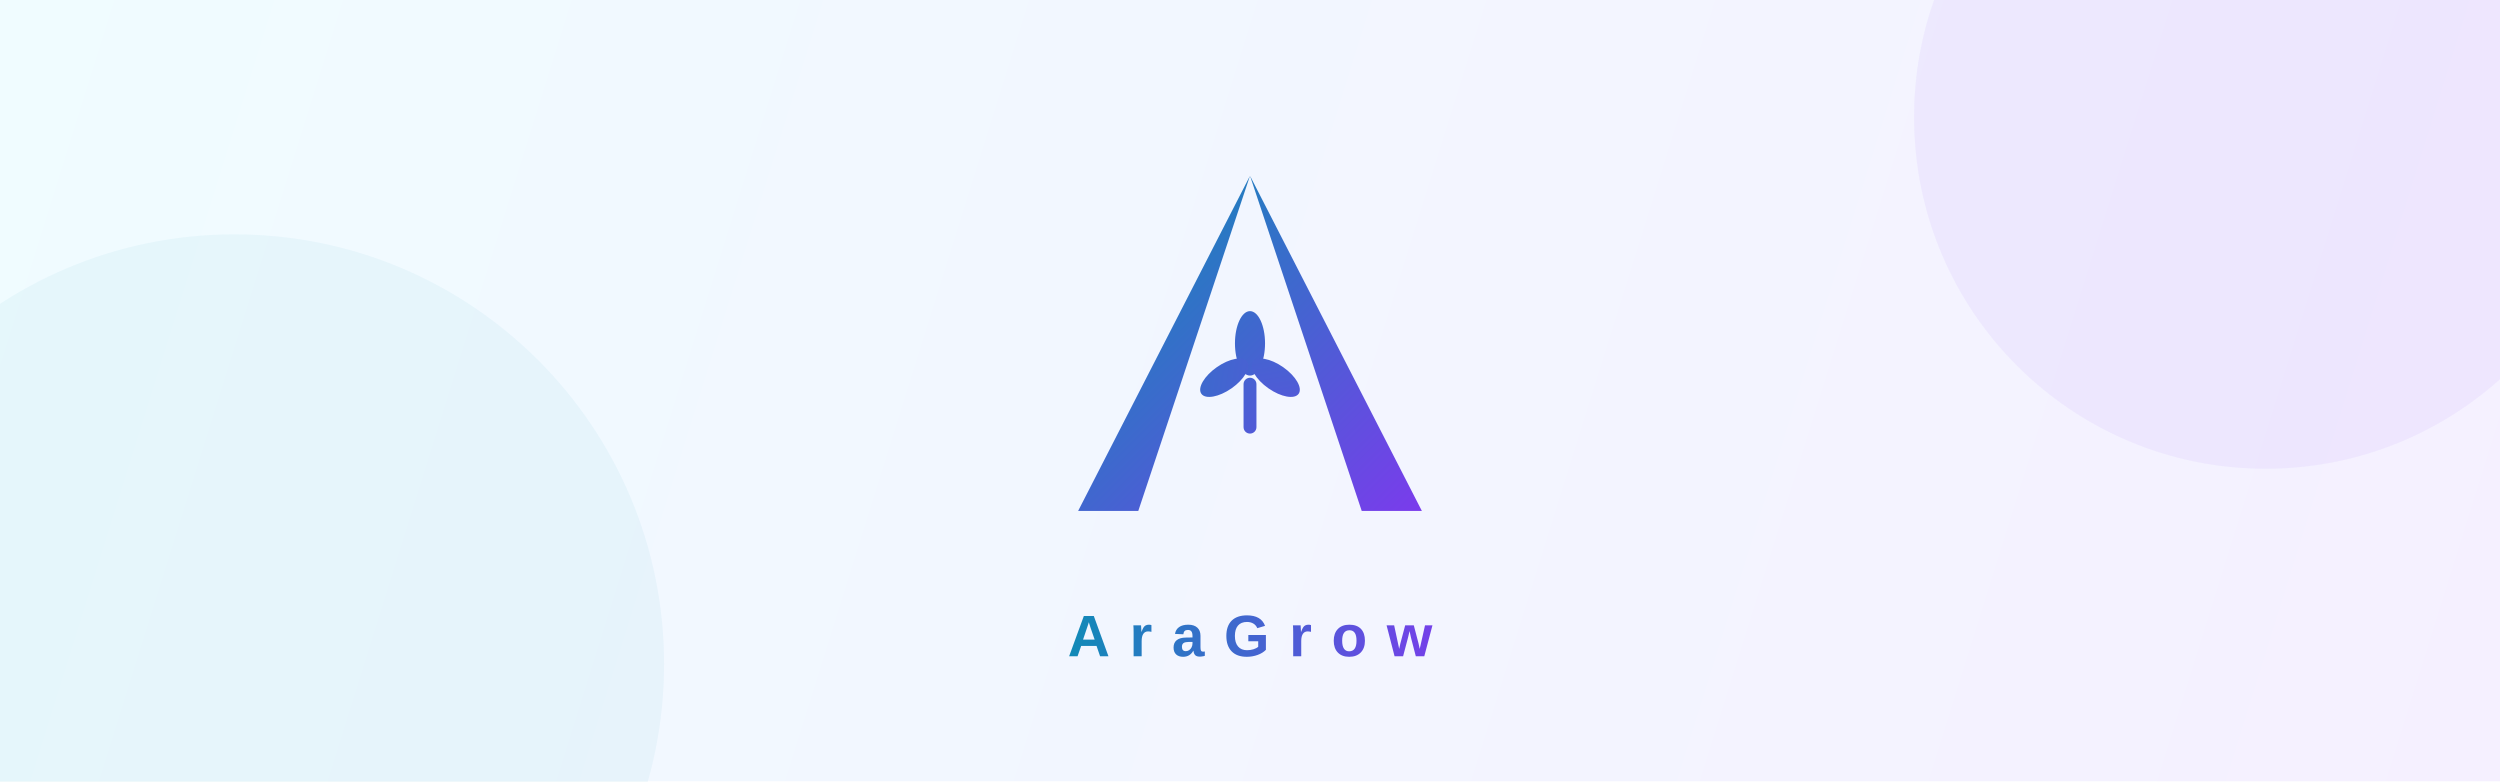
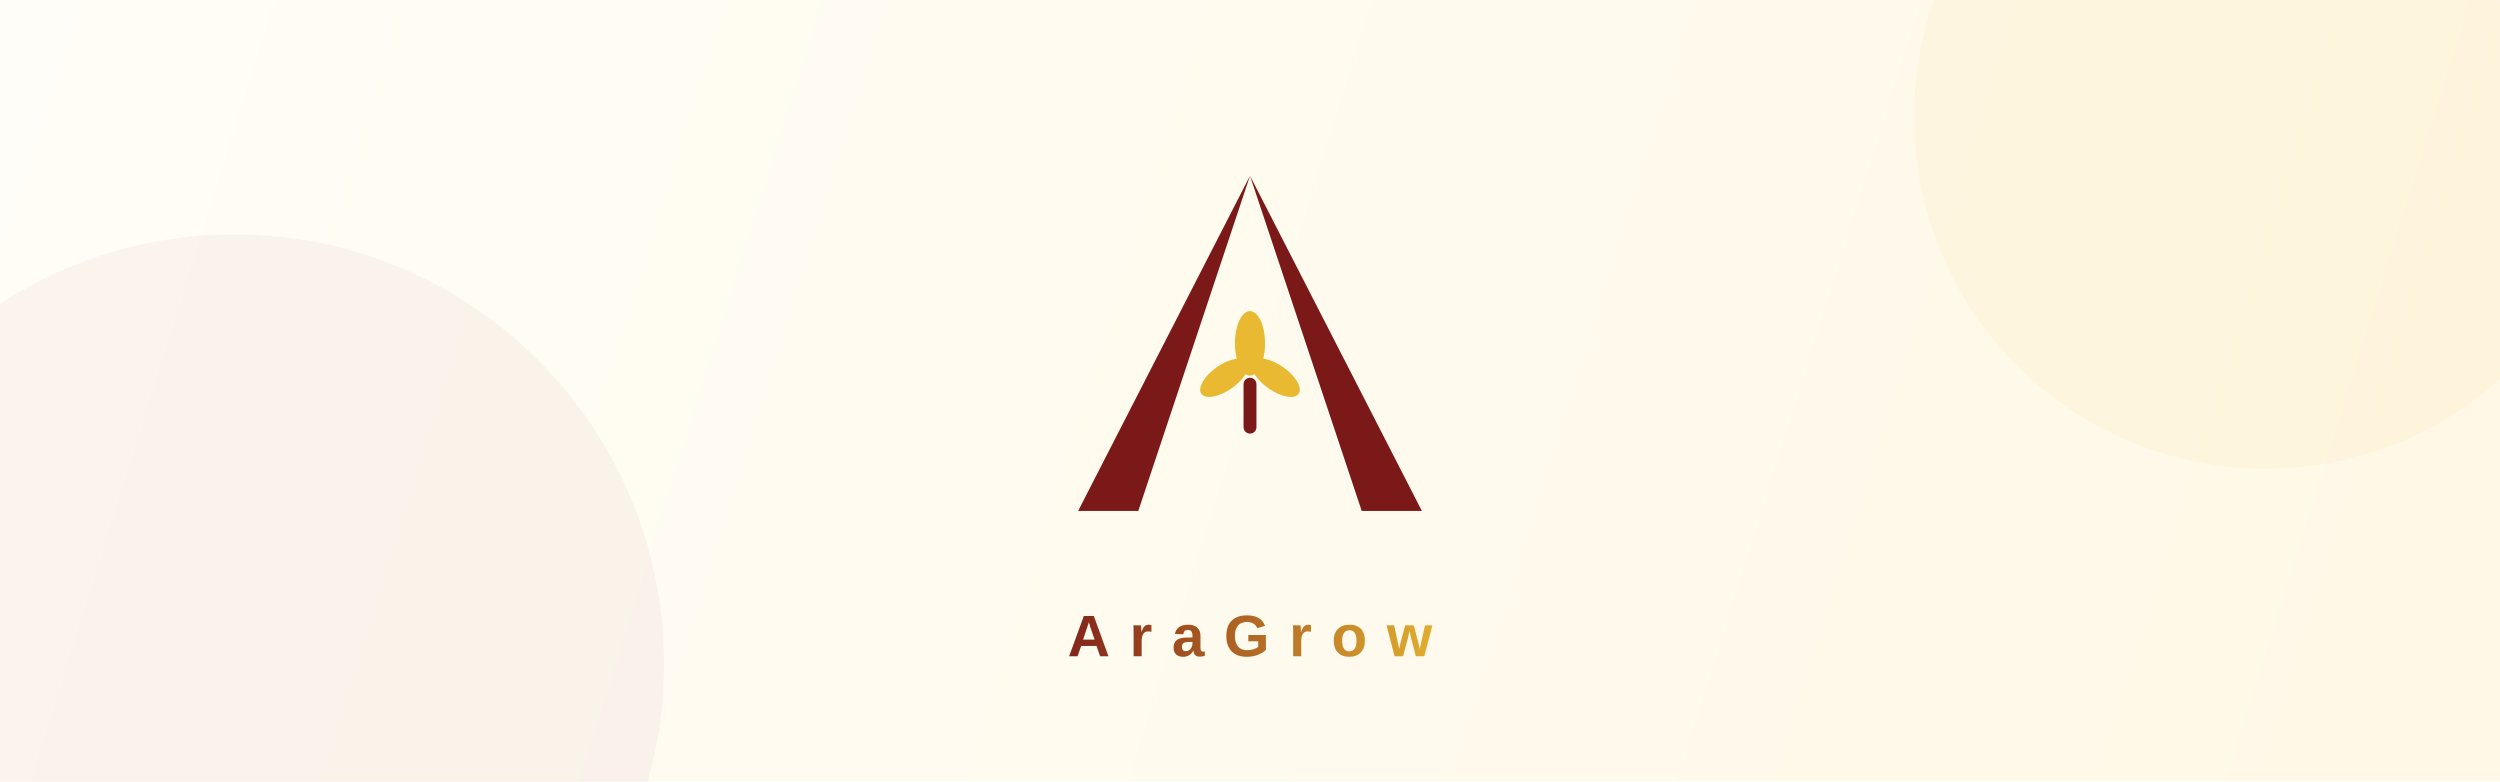
<svg xmlns="http://www.w3.org/2000/svg" width="640" height="200" viewBox="0 0 640 200">
  <defs>
    <linearGradient id="bg" x1="0" y1="0" x2="640" y2="200" gradientUnits="userSpaceOnUse">
-       <stop offset="0%" stop-color="#f0fcff" />
-       <stop offset="100%" stop-color="#f5f0ff" />
-     </linearGradient>
-     <linearGradient id="logoGrad" x1="10" y1="10" x2="90" y2="90" gradientUnits="userSpaceOnUse">
-       <stop offset="0%" stop-color="#0891b2" />
-       <stop offset="100%" stop-color="#7c3aed" />
+       <stop offset="0%" stop-color="#fffdf7" />
+       <stop offset="100%" stop-color="#fff8e6" />
    </linearGradient>
    <linearGradient id="textGrad" x1="265" y1="0" x2="375" y2="0" gradientUnits="userSpaceOnUse">
-       <stop offset="0%" stop-color="#0891b2" />
-       <stop offset="100%" stop-color="#7c3aed" />
+       <stop offset="0%" stop-color="#7B1818" />
+       <stop offset="100%" stop-color="#E8B931" />
    </linearGradient>
  </defs>
  <rect width="640" height="200" fill="url(#bg)" />
-   <circle cx="60" cy="170" r="110" fill="#0891b2" opacity="0.05" />
-   <circle cx="580" cy="30" r="90" fill="#7c3aed" opacity="0.06" />
+   <circle cx="60" cy="170" r="110" fill="#7B1818" opacity="0.04" />
+   <circle cx="580" cy="30" r="90" fill="#E8B931" opacity="0.06" />
  <g transform="translate(265, 34) scale(1.1)">
-     <polygon points="50,10 10,88 24,88" fill="url(#logoGrad)" />
-     <polygon points="50,10 76,88 90,88" fill="url(#logoGrad)" />
-     <rect x="48.5" y="57" width="3" height="13" rx="1.5" fill="url(#logoGrad)" />
-     <ellipse cx="50" cy="49" rx="3.5" ry="7.5" fill="url(#logoGrad)" />
-     <ellipse cx="44" cy="57" rx="6.5" ry="3" transform="rotate(-35 44 57)" fill="url(#logoGrad)" />
-     <ellipse cx="56" cy="57" rx="6.5" ry="3" transform="rotate(35 56 57)" fill="url(#logoGrad)" />
+     <polygon points="50,10 10,88 24,88" fill="#7B1818" />
+     <polygon points="50,10 76,88 90,88" fill="#7B1818" />
+     <rect x="48.5" y="57" width="3" height="13" rx="1.5" fill="#7B1818" />
+     <ellipse cx="50" cy="49" rx="3.5" ry="7.5" fill="#E8B931" />
+     <ellipse cx="44" cy="57" rx="6.5" ry="3" transform="rotate(-35 44 57)" fill="#E8B931" />
+     <ellipse cx="56" cy="57" rx="6.5" ry="3" transform="rotate(35 56 57)" fill="#E8B931" />
  </g>
  <text x="320" y="168" font-family="'Space Grotesk', 'Segoe UI', Arial, sans-serif" font-size="15" font-weight="700" fill="url(#textGrad)" text-anchor="middle" letter-spacing="5">AraGrow</text>
</svg>
